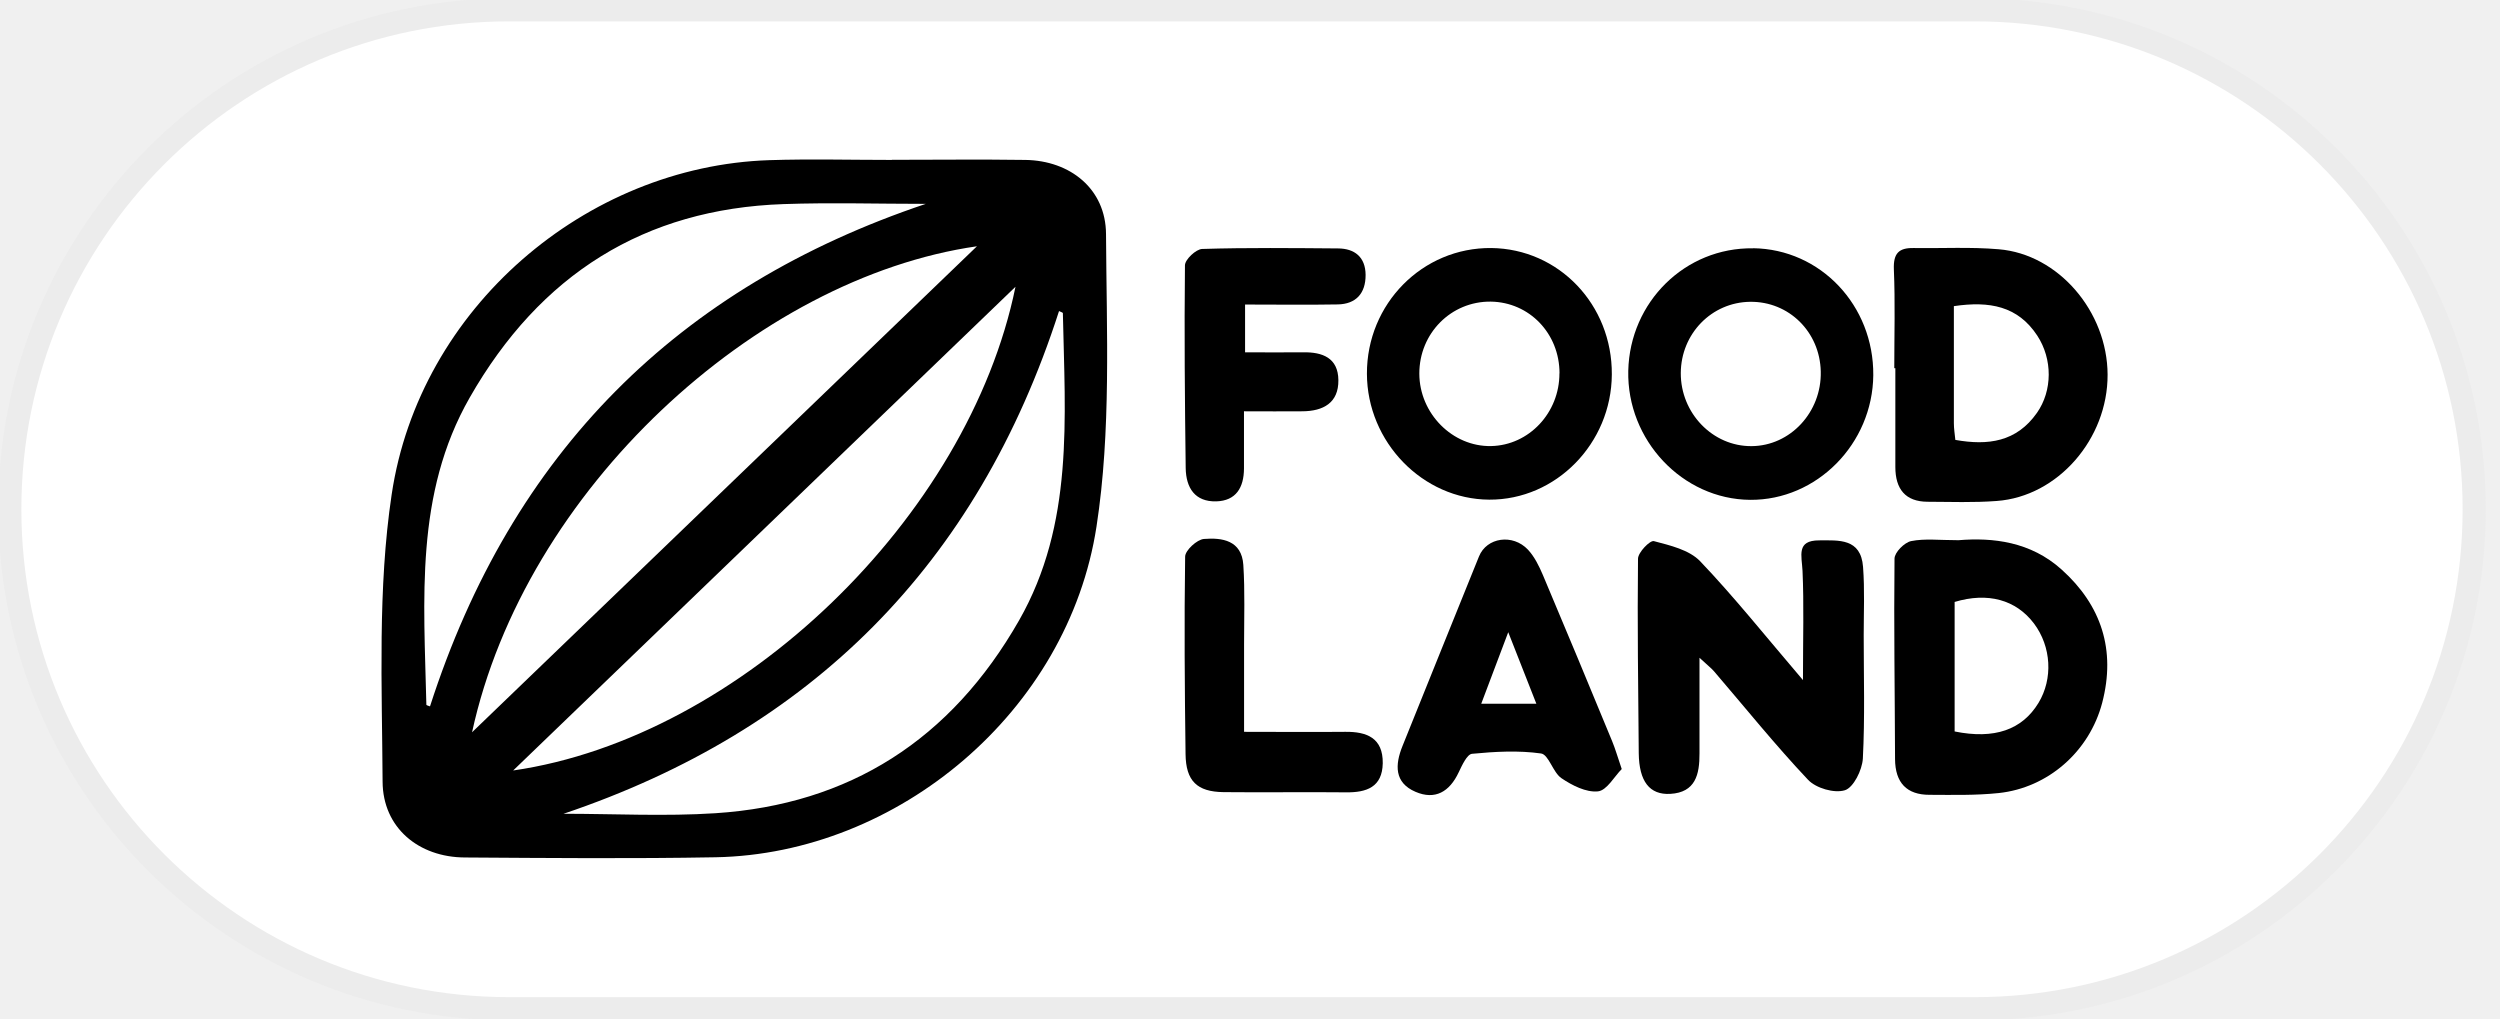
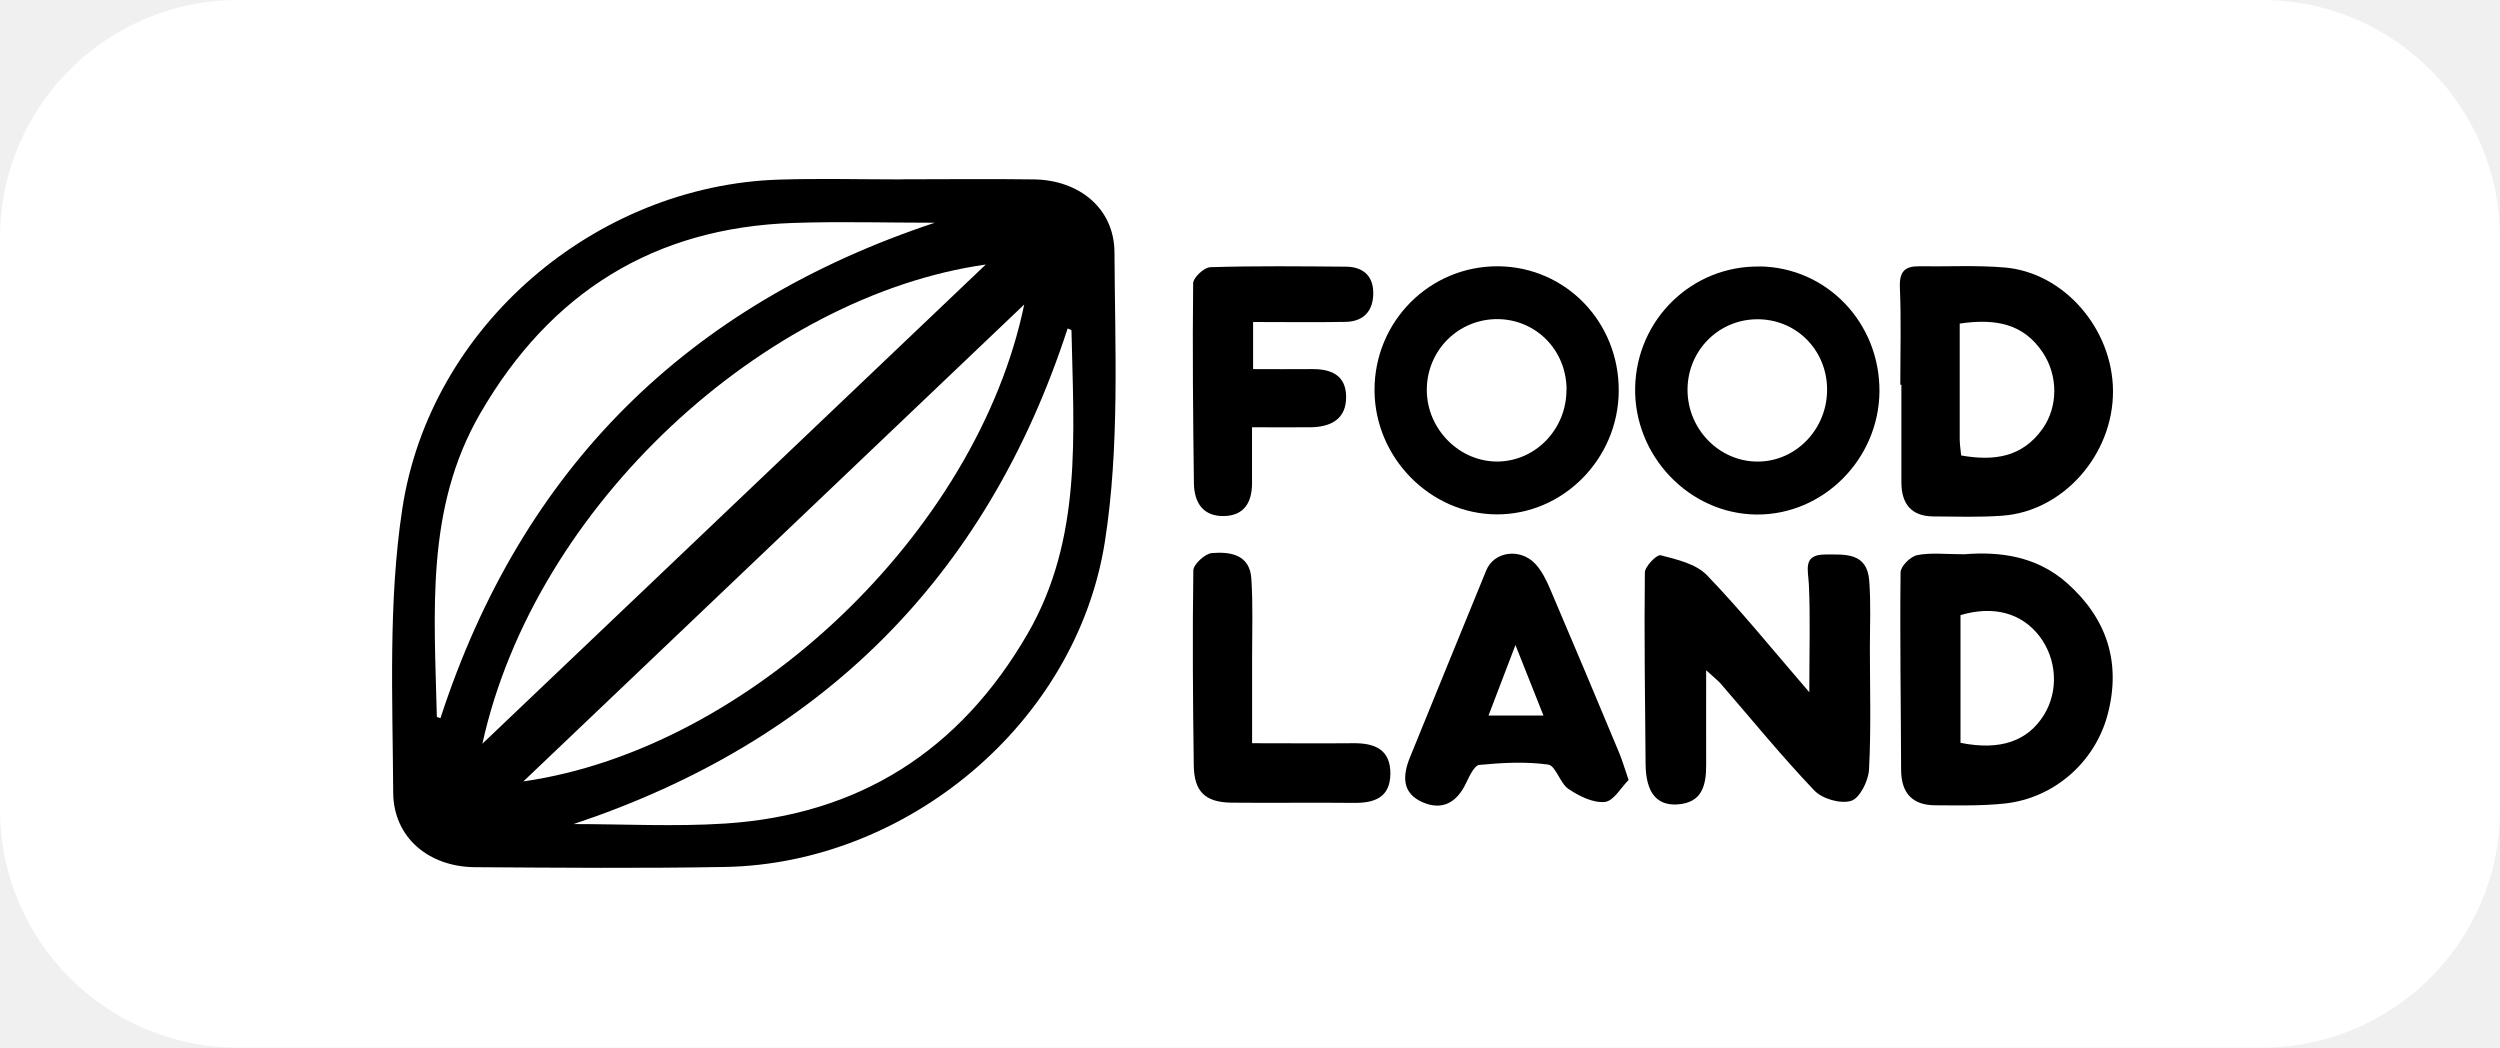
- <svg xmlns="http://www.w3.org/2000/svg" width="108" height="44" viewBox="0 0 108 44" fill="none">
-   <rect x="0.423" y="0.423" width="106.462" height="43.154" rx="21.577" fill="white" />
-   <rect x="0.423" y="0.423" width="106.462" height="43.154" rx="21.577" stroke="#ECECEC" strokeWidth="0.846" />
-   <path d="M77.888 29.384C77.888 27.557 77.934 26.105 77.869 24.663C77.837 24.003 77.592 23.344 78.584 23.344C79.428 23.344 80.392 23.244 80.484 24.492C80.558 25.474 80.512 26.466 80.512 27.448C80.512 29.223 80.567 31.002 80.475 32.772C80.447 33.265 80.069 34.024 79.7 34.138C79.244 34.28 78.45 34.053 78.104 33.683C76.688 32.183 75.392 30.57 74.046 29C73.93 28.867 73.787 28.758 73.418 28.416C73.418 29.982 73.414 31.267 73.418 32.549C73.423 33.46 73.243 34.233 72.159 34.295C71.26 34.347 70.808 33.754 70.794 32.539C70.771 29.74 70.73 26.936 70.762 24.136C70.762 23.866 71.283 23.329 71.449 23.377C72.15 23.562 72.971 23.752 73.446 24.245C74.917 25.787 76.255 27.467 77.883 29.374L77.888 29.384Z" fill="black" />
-   <path d="M84.606 23.337C86.096 23.214 87.724 23.399 89.061 24.604C90.777 26.146 91.413 28.077 90.814 30.364C90.26 32.466 88.476 34.032 86.345 34.26C85.353 34.364 84.352 34.34 83.352 34.336C82.378 34.336 81.871 33.823 81.866 32.789C81.857 29.904 81.811 27.019 81.843 24.134C81.843 23.864 82.272 23.432 82.563 23.375C83.153 23.257 83.785 23.337 84.606 23.337ZM84.435 31.598C86.16 31.949 87.355 31.527 88.061 30.369C88.697 29.321 88.619 27.935 87.867 26.934C87.092 25.909 85.874 25.572 84.44 26.004V31.598H84.435Z" fill="black" />
-   <path d="M81.833 15.906C81.833 14.483 81.875 13.059 81.815 11.64C81.787 10.943 82.031 10.706 82.659 10.715C83.885 10.734 85.121 10.663 86.344 10.768C88.927 10.981 91.039 13.463 91.048 16.186C91.057 18.962 88.899 21.448 86.261 21.642C85.264 21.718 84.264 21.68 83.267 21.676C82.313 21.671 81.879 21.125 81.879 20.176C81.879 18.753 81.879 17.329 81.879 15.906C81.865 15.906 81.852 15.906 81.833 15.906ZM84.407 13.225C84.407 14.981 84.407 16.632 84.407 18.283C84.407 18.511 84.444 18.739 84.471 19.004C85.887 19.256 87.114 19.09 87.995 17.837C88.668 16.879 88.677 15.517 88.009 14.497C87.169 13.22 85.947 12.998 84.411 13.225H84.407Z" fill="black" />
-   <path d="M69.631 16.181C69.613 19.156 67.219 21.6 64.336 21.585C61.463 21.571 59.06 19.099 59.051 16.148C59.042 13.121 61.454 10.687 64.424 10.715C67.343 10.748 69.65 13.163 69.631 16.176V16.181ZM67.371 16.129C67.371 14.406 66.07 13.054 64.401 13.03C62.69 13.012 61.311 14.397 61.315 16.143C61.32 17.866 62.75 19.303 64.415 19.27C66.052 19.237 67.371 17.832 67.367 16.129H67.371Z" fill="black" />
-   <path d="M75.733 10.723C78.648 10.761 80.949 13.195 80.926 16.208C80.898 19.173 78.486 21.617 75.604 21.593C72.684 21.569 70.276 19.017 70.341 16.018C70.41 13.038 72.804 10.685 75.733 10.727V10.723ZM75.608 13.038C73.943 13.057 72.62 14.414 72.61 16.113C72.601 17.849 73.989 19.287 75.668 19.273C77.342 19.263 78.698 17.802 78.657 16.051C78.62 14.338 77.282 13.019 75.608 13.038Z" fill="black" />
-   <path d="M70.059 33.223C69.741 33.541 69.414 34.149 69.031 34.187C68.519 34.239 67.915 33.93 67.453 33.617C67.084 33.366 66.904 32.597 66.573 32.55C65.595 32.412 64.585 32.469 63.593 32.564C63.376 32.583 63.16 33.062 63.017 33.361C62.62 34.21 61.993 34.571 61.149 34.206C60.231 33.812 60.258 33.043 60.59 32.222C61.693 29.494 62.786 26.761 63.893 24.037C64.225 23.217 65.35 23.046 66.01 23.748C66.291 24.052 66.489 24.455 66.656 24.849C67.665 27.235 68.657 29.627 69.644 32.018C69.778 32.341 69.875 32.682 70.059 33.223ZM66.37 30.4C65.978 29.404 65.627 28.507 65.156 27.311C64.686 28.55 64.354 29.432 63.99 30.4H66.374H66.37Z" fill="black" />
-   <path d="M53.787 13.156V15.22C54.649 15.22 55.475 15.229 56.3 15.22C57.126 15.206 57.809 15.457 57.818 16.421C57.831 17.412 57.154 17.759 56.277 17.768C55.484 17.777 54.686 17.768 53.74 17.768C53.74 18.684 53.74 19.462 53.74 20.24C53.736 21.066 53.395 21.635 52.541 21.659C51.628 21.682 51.236 21.085 51.222 20.221C51.185 17.303 51.158 14.38 51.19 11.462C51.19 11.211 51.67 10.76 51.937 10.755C53.893 10.694 55.848 10.717 57.804 10.732C58.514 10.736 58.989 11.101 58.994 11.875C58.998 12.672 58.579 13.137 57.79 13.151C56.494 13.175 55.198 13.156 53.777 13.156H53.787Z" fill="black" />
-   <path d="M53.744 31.615C55.298 31.615 56.709 31.629 58.116 31.615C59.043 31.605 59.749 31.876 59.735 32.972C59.717 34.011 59.025 34.239 58.153 34.229C56.387 34.21 54.62 34.239 52.854 34.22C51.71 34.206 51.23 33.736 51.216 32.578C51.179 29.736 51.156 26.889 51.198 24.047C51.198 23.776 51.71 23.307 52.01 23.283C52.785 23.221 53.642 23.335 53.712 24.407C53.785 25.546 53.744 26.699 53.744 27.843C53.744 29.024 53.744 30.21 53.744 31.62V31.615Z" fill="black" />
-   <path d="M38.537 6.904C40.456 6.904 42.379 6.881 44.298 6.909C46.235 6.938 47.77 8.162 47.78 10.112C47.803 14.33 48.006 18.615 47.369 22.747C46.142 30.738 38.791 36.887 30.913 37.034C27.302 37.1 23.691 37.067 20.079 37.043C18.091 37.034 16.537 35.762 16.528 33.765C16.505 29.627 16.311 25.423 16.92 21.362C18.119 13.31 25.309 7.18 33.233 6.919C34.999 6.862 36.766 6.909 38.532 6.909C38.532 6.909 38.532 6.9 38.532 6.895L38.537 6.904ZM24.35 35.155C26.536 35.155 28.732 35.273 30.909 35.131C36.692 34.752 41.078 31.962 44.025 26.799C46.401 22.633 46.009 18.059 45.916 13.528C45.916 13.5 45.81 13.471 45.75 13.438C42.213 24.422 35.013 31.554 24.345 35.155H24.35ZM39.994 8.807C37.947 8.807 35.894 8.745 33.846 8.817C27.837 9.025 23.331 11.853 20.291 17.177C17.912 21.338 18.317 25.912 18.419 30.443C18.419 30.472 18.529 30.495 18.576 30.515C22.113 19.535 29.299 12.399 39.994 8.807ZM20.393 31.634C27.763 24.541 34.921 17.647 42.204 10.639C32.657 12.01 22.671 21.163 20.393 31.634ZM43.869 12.389C36.54 19.445 29.446 26.277 22.169 33.285C31.965 31.867 41.835 22.339 43.869 12.389Z" fill="black" />
+ <svg xmlns="http://www.w3.org/2000/svg" width="105" height="44" viewBox="0 0 105 44" fill="none">
+   <rect width="105" height="44" rx="10" fill="white" />
+   <path d="M75.991 29.079C75.991 27.328 76.036 25.936 75.973 24.553C75.942 23.921 75.705 23.289 76.666 23.289C77.484 23.289 78.419 23.193 78.508 24.39C78.58 25.331 78.535 26.282 78.535 27.223C78.535 28.924 78.589 30.63 78.499 32.326C78.472 32.799 78.106 33.527 77.748 33.636C77.306 33.773 76.537 33.554 76.201 33.2C74.829 31.762 73.572 30.216 72.267 28.71C72.155 28.583 72.017 28.479 71.659 28.151C71.659 29.652 71.654 30.885 71.659 32.113C71.663 32.986 71.489 33.727 70.438 33.786C69.567 33.836 69.129 33.268 69.115 32.103C69.093 29.42 69.052 26.732 69.084 24.049C69.084 23.789 69.589 23.275 69.75 23.321C70.43 23.498 71.225 23.68 71.686 24.153C73.112 25.631 74.409 27.241 75.987 29.07L75.991 29.079Z" fill="black" />
+   <path d="M82.502 23.279C83.947 23.161 85.525 23.338 86.821 24.494C88.484 25.972 89.101 27.823 88.52 30.015C87.984 32.03 86.254 33.531 84.188 33.749C83.227 33.85 82.257 33.827 81.286 33.822C80.343 33.822 79.851 33.331 79.847 32.34C79.838 29.574 79.793 26.809 79.824 24.044C79.824 23.784 80.24 23.37 80.522 23.316C81.094 23.202 81.707 23.279 82.502 23.279ZM82.337 31.198C84.009 31.535 85.167 31.13 85.851 30.02C86.468 29.015 86.392 27.687 85.663 26.727C84.912 25.745 83.732 25.422 82.341 25.835V31.198H82.337Z" fill="black" />
+   <path d="M79.813 16.16C79.813 14.795 79.853 13.431 79.795 12.071C79.768 11.402 80.005 11.175 80.613 11.184C81.802 11.202 83.001 11.134 84.185 11.234C86.689 11.438 88.737 13.817 88.746 16.428C88.754 19.089 86.662 21.472 84.105 21.659C83.139 21.731 82.169 21.695 81.203 21.69C80.278 21.686 79.858 21.163 79.858 20.253C79.858 18.889 79.858 17.524 79.858 16.16C79.844 16.16 79.831 16.16 79.813 16.16ZM82.308 13.59C82.308 15.273 82.308 16.855 82.308 18.438C82.308 18.657 82.343 18.875 82.37 19.13C83.743 19.371 84.932 19.212 85.786 18.011C86.439 17.092 86.448 15.787 85.799 14.809C84.986 13.585 83.801 13.371 82.312 13.59H82.308Z" fill="black" />
+   <path d="M67.987 16.424C67.969 19.275 65.648 21.618 62.854 21.604C60.069 21.59 57.739 19.221 57.73 16.392C57.722 13.49 60.06 11.156 62.939 11.184C65.769 11.216 68.004 13.531 67.987 16.419V16.424ZM65.796 16.373C65.796 14.722 64.535 13.426 62.917 13.403C61.258 13.385 59.921 14.713 59.926 16.387C59.93 18.038 61.316 19.416 62.93 19.384C64.517 19.353 65.796 18.006 65.791 16.373H65.796Z" fill="black" />
+   <path d="M73.902 11.19C76.728 11.226 78.959 13.559 78.937 16.447C78.91 19.29 76.572 21.632 73.777 21.61C70.947 21.587 68.613 19.14 68.676 16.265C68.743 13.409 71.064 11.153 73.902 11.194V11.19ZM73.782 13.409C72.168 13.427 70.885 14.728 70.876 16.356C70.867 18.021 72.212 19.399 73.84 19.386C75.463 19.376 76.777 17.976 76.737 16.297C76.701 14.655 75.405 13.391 73.782 13.409Z" fill="black" />
+   <path d="M68.401 32.758C68.093 33.063 67.775 33.645 67.404 33.681C66.908 33.731 66.322 33.436 65.875 33.136C65.518 32.895 65.343 32.158 65.021 32.112C64.073 31.98 63.094 32.035 62.133 32.126C61.923 32.144 61.713 32.603 61.574 32.89C61.19 33.704 60.582 34.05 59.764 33.7C58.874 33.322 58.901 32.585 59.223 31.798C60.291 29.183 61.351 26.563 62.424 23.953C62.746 23.166 63.837 23.002 64.476 23.675C64.749 23.966 64.941 24.353 65.102 24.73C66.081 27.018 67.042 29.31 67.999 31.603C68.129 31.912 68.222 32.239 68.401 32.758ZM64.825 30.052C64.445 29.097 64.105 28.237 63.649 27.091C63.193 28.278 62.871 29.124 62.518 30.052H64.829H64.825Z" fill="black" />
+   <path d="M52.63 13.524V15.502C53.466 15.502 54.266 15.511 55.066 15.502C55.866 15.489 56.528 15.73 56.537 16.653C56.55 17.604 55.893 17.936 55.044 17.945C54.275 17.954 53.501 17.945 52.585 17.945C52.585 18.822 52.585 19.568 52.585 20.314C52.58 21.106 52.249 21.651 51.422 21.674C50.537 21.697 50.157 21.124 50.144 20.296C50.108 17.499 50.081 14.697 50.112 11.9C50.112 11.659 50.577 11.227 50.837 11.222C52.732 11.163 54.628 11.186 56.524 11.2C57.212 11.204 57.673 11.554 57.677 12.296C57.681 13.06 57.275 13.505 56.51 13.519C55.254 13.542 53.998 13.524 52.621 13.524H52.63Z" fill="black" />
+   <path d="M52.588 31.215C54.095 31.215 55.463 31.228 56.826 31.215C57.725 31.205 58.409 31.465 58.396 32.515C58.378 33.511 57.707 33.73 56.862 33.721C55.15 33.702 53.437 33.73 51.725 33.712C50.616 33.698 50.151 33.248 50.138 32.138C50.102 29.413 50.08 26.684 50.12 23.96C50.12 23.701 50.616 23.25 50.907 23.228C51.658 23.169 52.49 23.278 52.557 24.306C52.628 25.397 52.588 26.503 52.588 27.599C52.588 28.731 52.588 29.868 52.588 31.219V31.215Z" fill="black" />
+   <path d="M37.848 7.531C39.708 7.531 41.573 7.508 43.432 7.535C45.31 7.563 46.799 8.736 46.808 10.605C46.83 14.649 47.027 18.756 46.41 22.718C45.221 30.377 38.094 36.271 30.458 36.412C26.957 36.476 23.457 36.444 19.956 36.422C18.029 36.412 16.523 35.194 16.514 33.279C16.491 29.312 16.303 25.283 16.894 21.389C18.056 13.671 25.026 7.795 32.707 7.544C34.419 7.49 36.132 7.535 37.844 7.535C37.844 7.535 37.844 7.526 37.844 7.522L37.848 7.531ZM24.096 34.611C26.215 34.611 28.343 34.725 30.454 34.589C36.06 34.225 40.312 31.55 43.169 26.602C45.471 22.608 45.091 18.224 45.002 13.88C45.002 13.853 44.899 13.826 44.841 13.794C41.412 24.323 34.433 31.159 24.092 34.611H24.096ZM39.261 9.355C37.276 9.355 35.287 9.296 33.302 9.364C27.476 9.564 23.108 12.275 20.162 17.378C17.855 21.367 18.248 25.751 18.347 30.095C18.347 30.122 18.454 30.145 18.499 30.163C21.928 19.638 28.893 12.798 39.261 9.355ZM20.26 31.236C27.405 24.437 34.343 17.828 41.403 11.11C32.148 12.425 22.469 21.198 20.26 31.236ZM43.017 12.789C35.913 19.552 29.036 26.102 21.982 32.819C31.477 31.459 41.045 22.326 43.017 12.789Z" fill="black" />
</svg>
